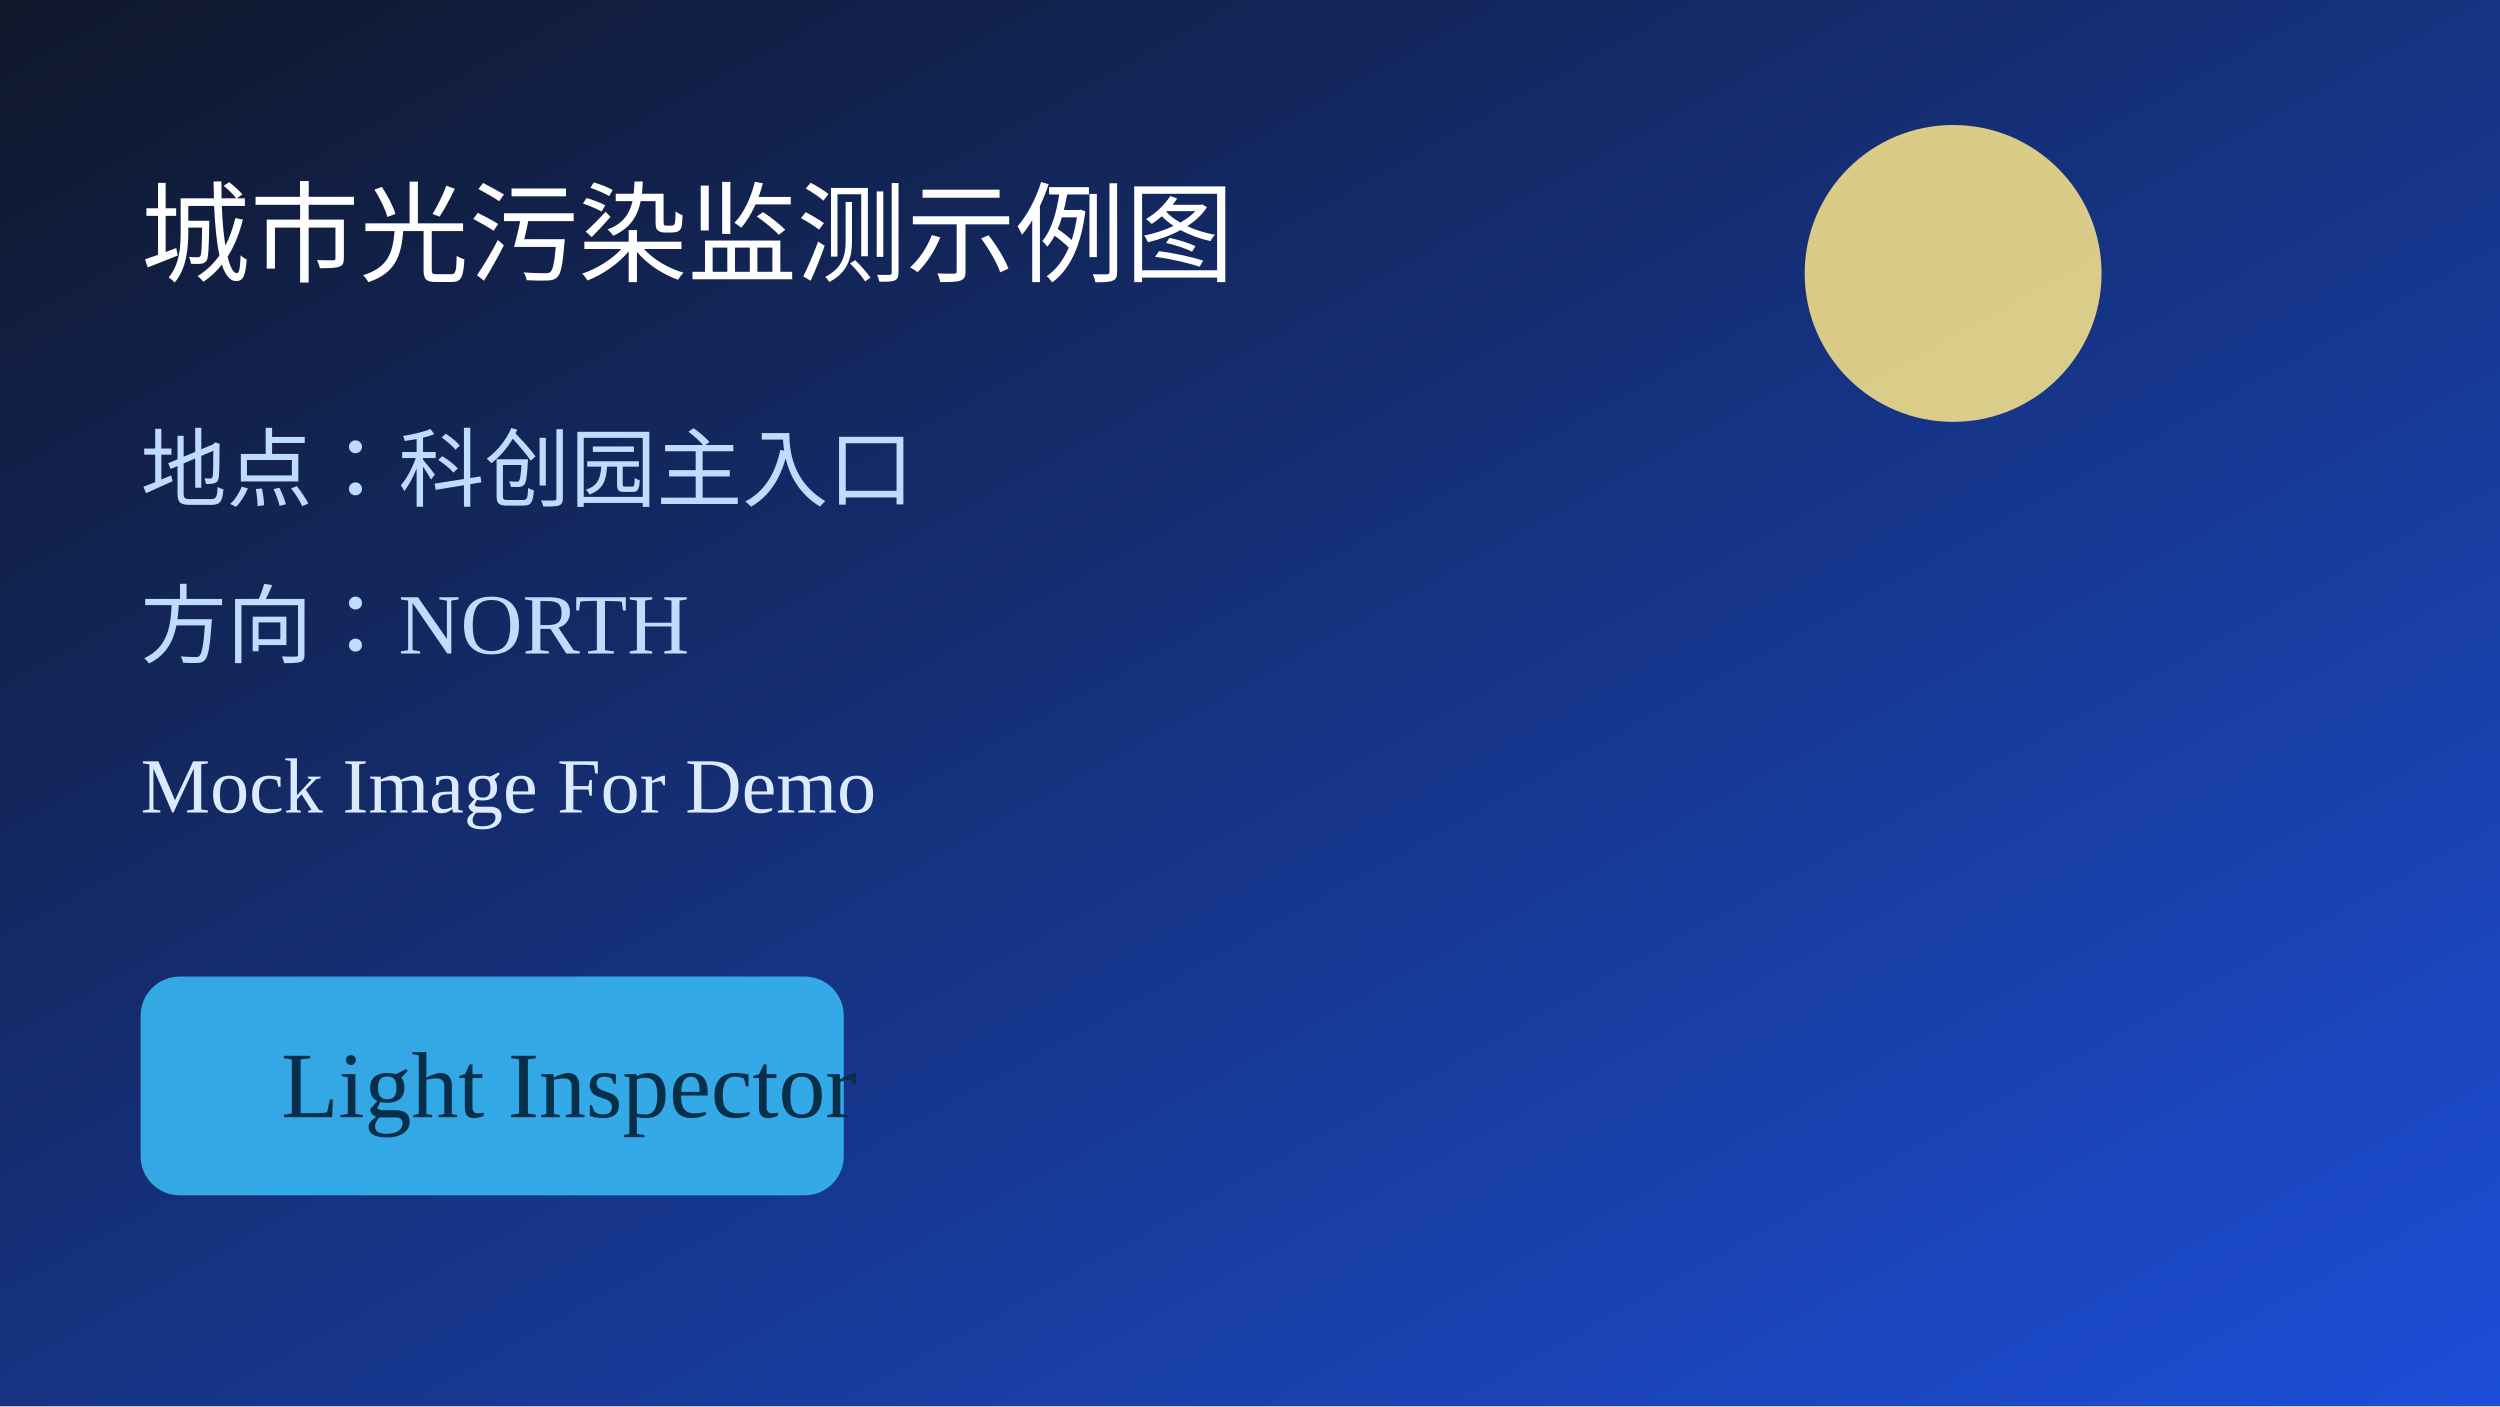
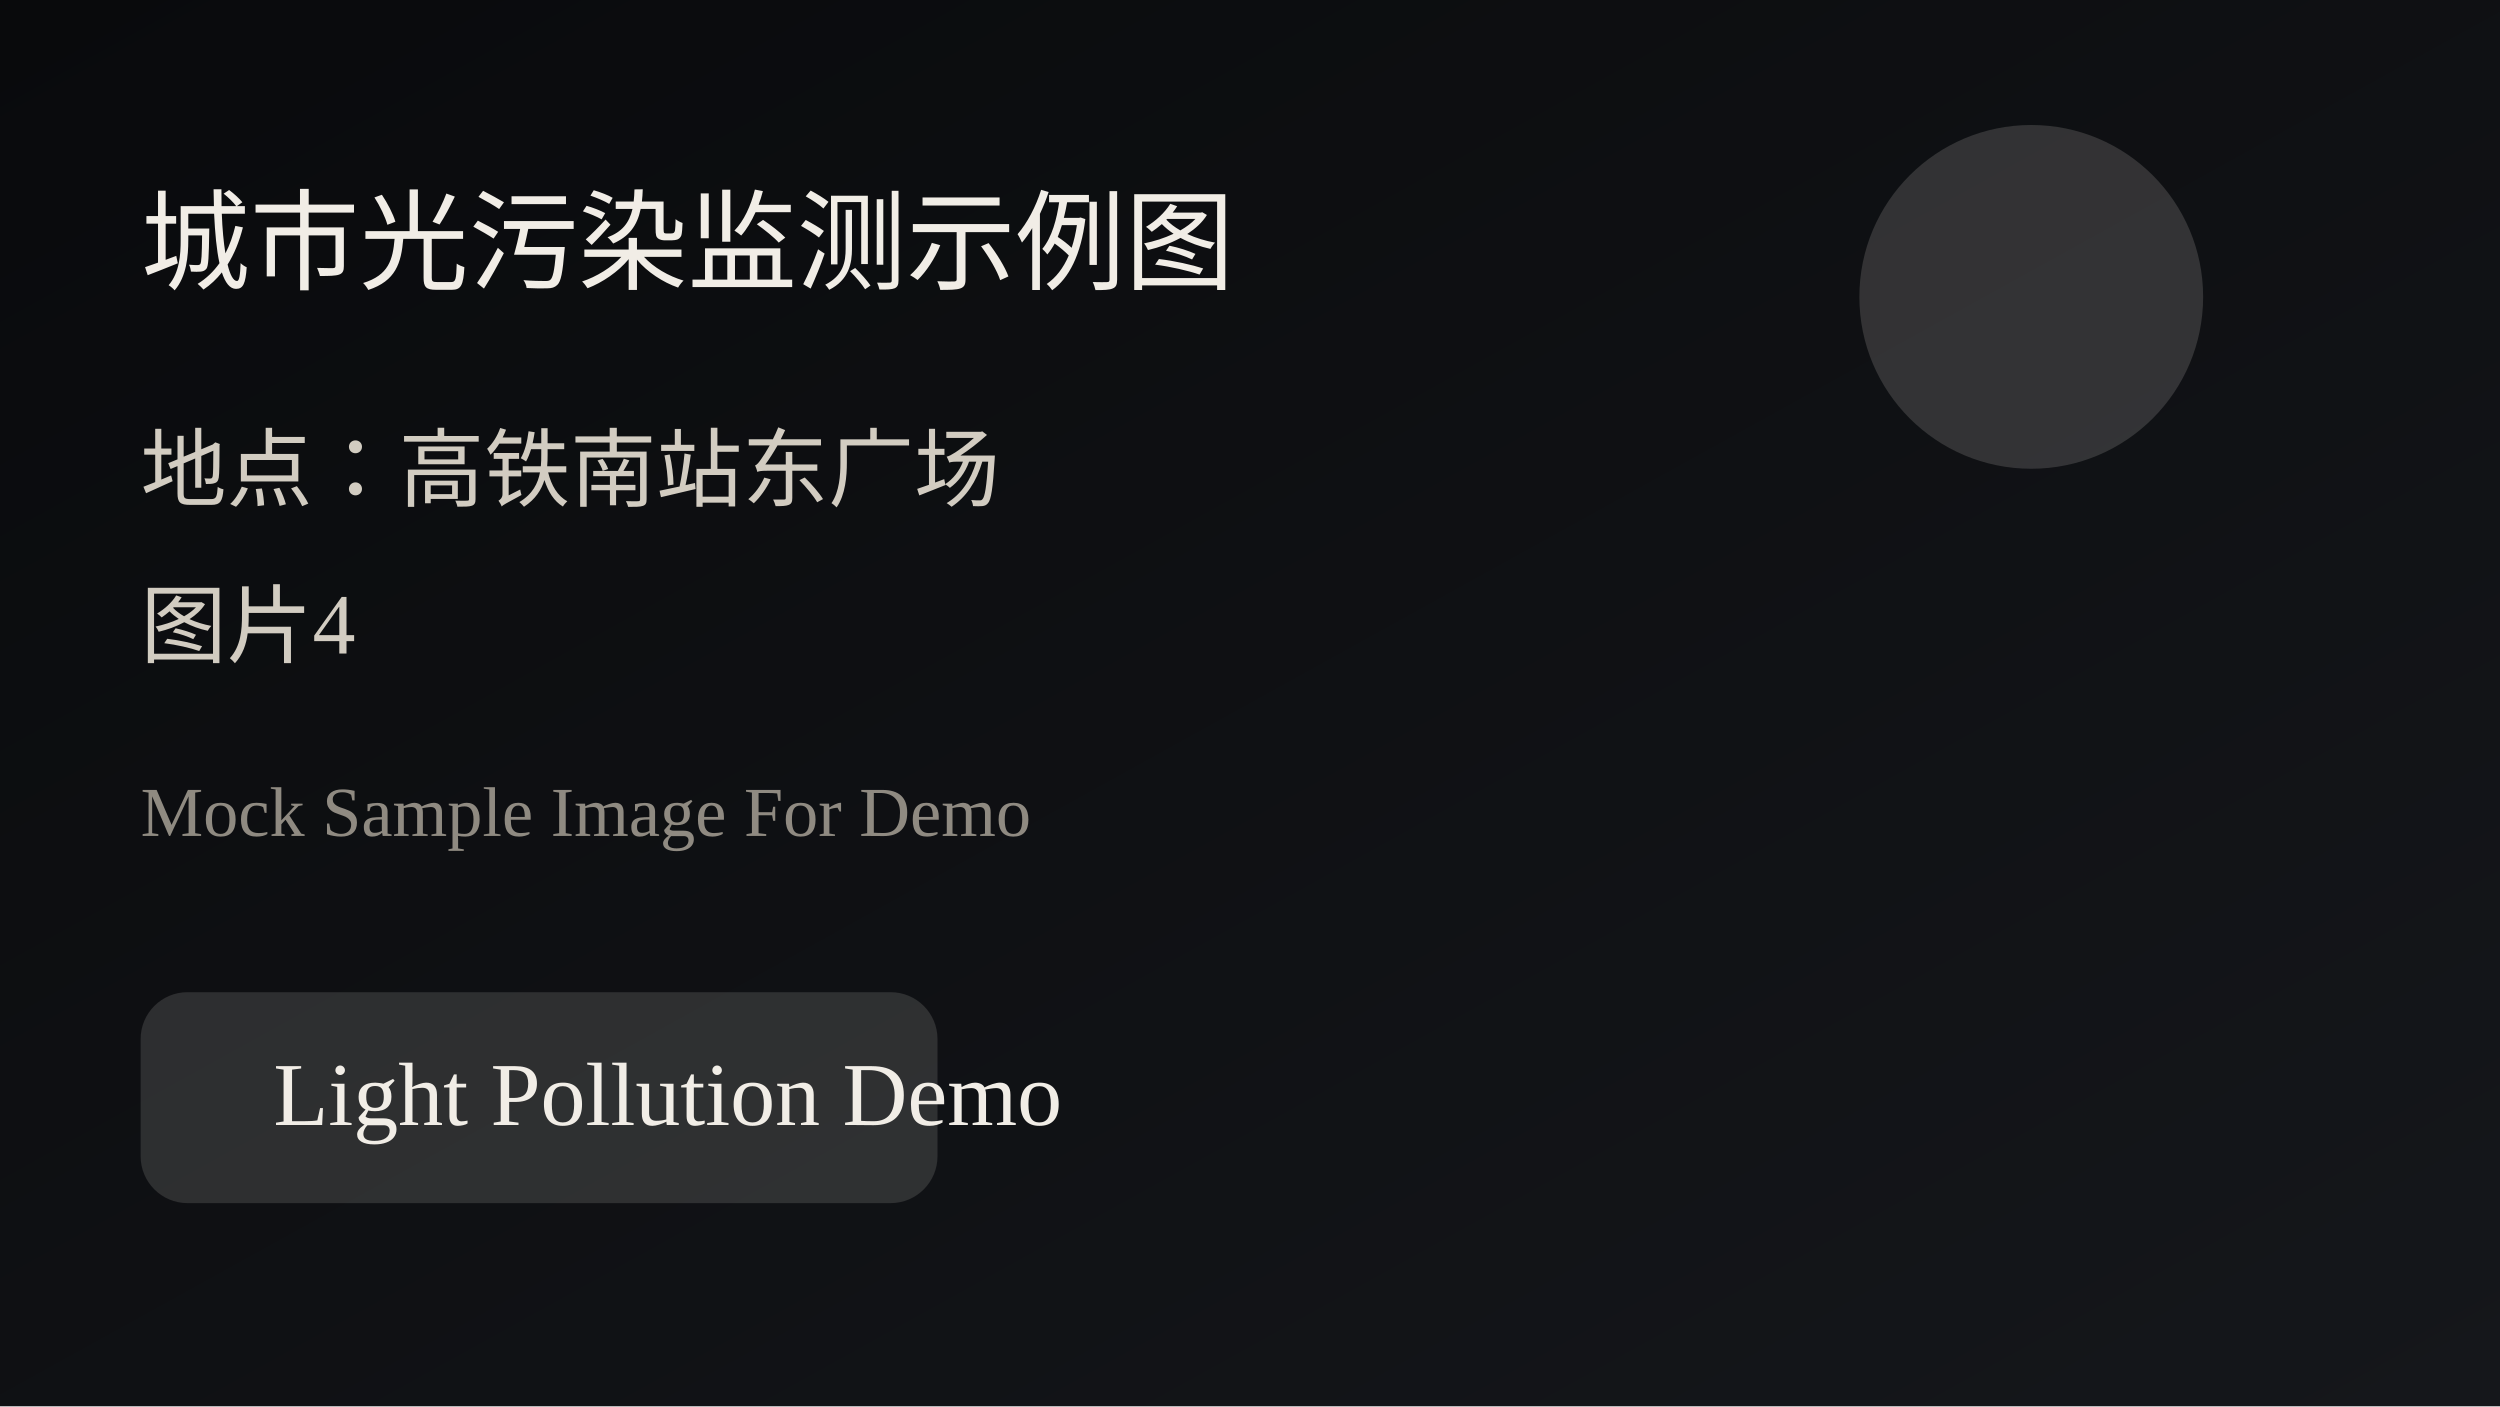
<svg xmlns="http://www.w3.org/2000/svg" width="640" height="360">
  <defs>
    <linearGradient id="bg" x1="0" x2="1" y1="0" y2="1">
-       <stop offset="0%" stop-color="#0f172a" />
-       <stop offset="100%" stop-color="#1d4ed8" />
+       <stop offset="0%" stop-color="#090a0c" />
+       <stop offset="100%" stop-color="#15171b" />
    </linearGradient>
  </defs>
  <rect width="100%" height="100%" fill="url(#bg)" />
-   <circle cx="500" cy="70" r="38" fill="#fde68a" opacity="0.85" />
-   <text x="36" y="70" font-size="28" fill="#ffffff">城市光污染监测示例图</text>
-   <text x="36" y="128" font-size="22" fill="#bfdbfe">地点：科创园主入口</text>
-   <text x="36" y="168" font-size="22" fill="#bfdbfe">方向：NORTH</text>
-   <text x="36" y="208" font-size="20" fill="#dbeafe">Mock Image For Demo</text>
-   <rect x="36" y="250" width="180" height="56" rx="10" fill="#38bdf8" opacity="0.85" />
-   <text x="72" y="286" font-size="24" fill="#082f49">Light Inspector</text>
+   <circle cx="520" cy="76" r="44" fill="#f1ede6" opacity="0.16" />
+   <text x="36" y="72" font-size="28" fill="#f1ede6">城市光污染监测示例图</text>
+   <text x="36" y="128" font-size="22" fill="#d2ccc1">地点：高铁南站东广场</text>
+   <text x="36" y="168" font-size="22" fill="#d2ccc1">图片4</text>
+   <text x="36" y="214" font-size="18" fill="#8f8a81">Mock Sample Image For Demo</text>
+   <rect x="36" y="254" width="204" height="54" rx="12" fill="#f1ede6" opacity="0.14" />
+   <text x="70" y="288" font-size="23" fill="#f1ede6">Light Pollution Demo</text>
</svg>
